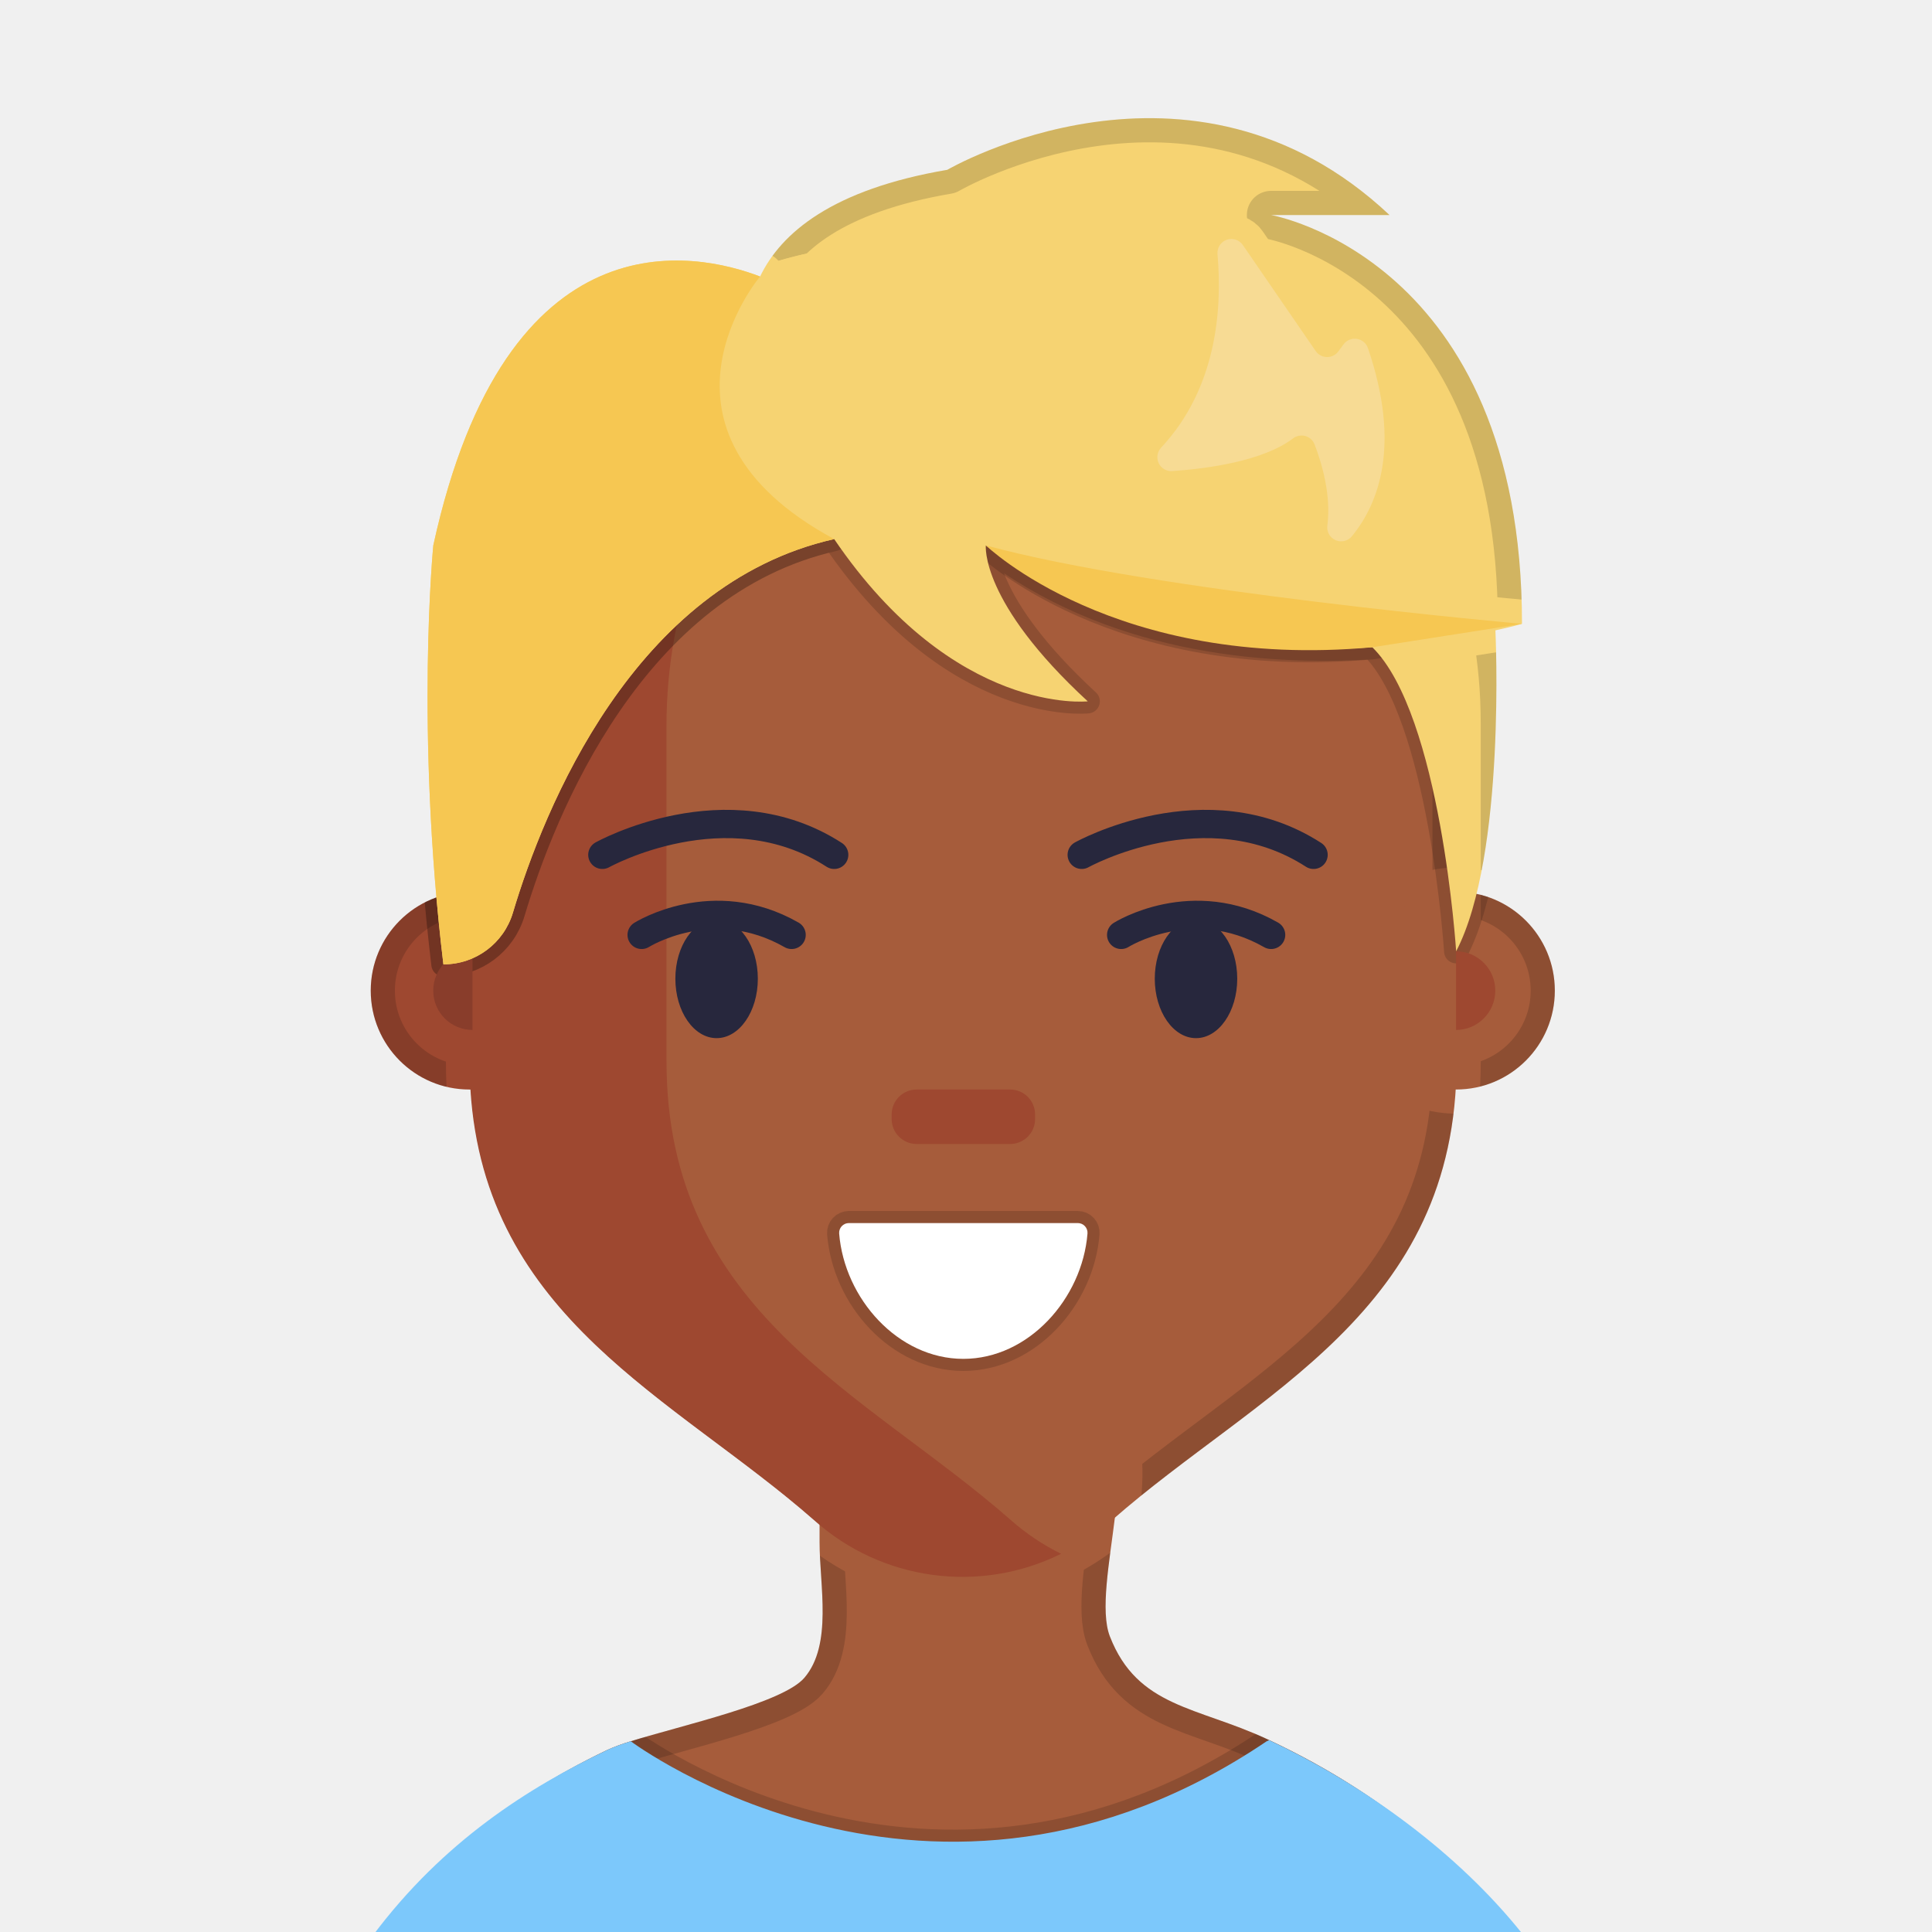
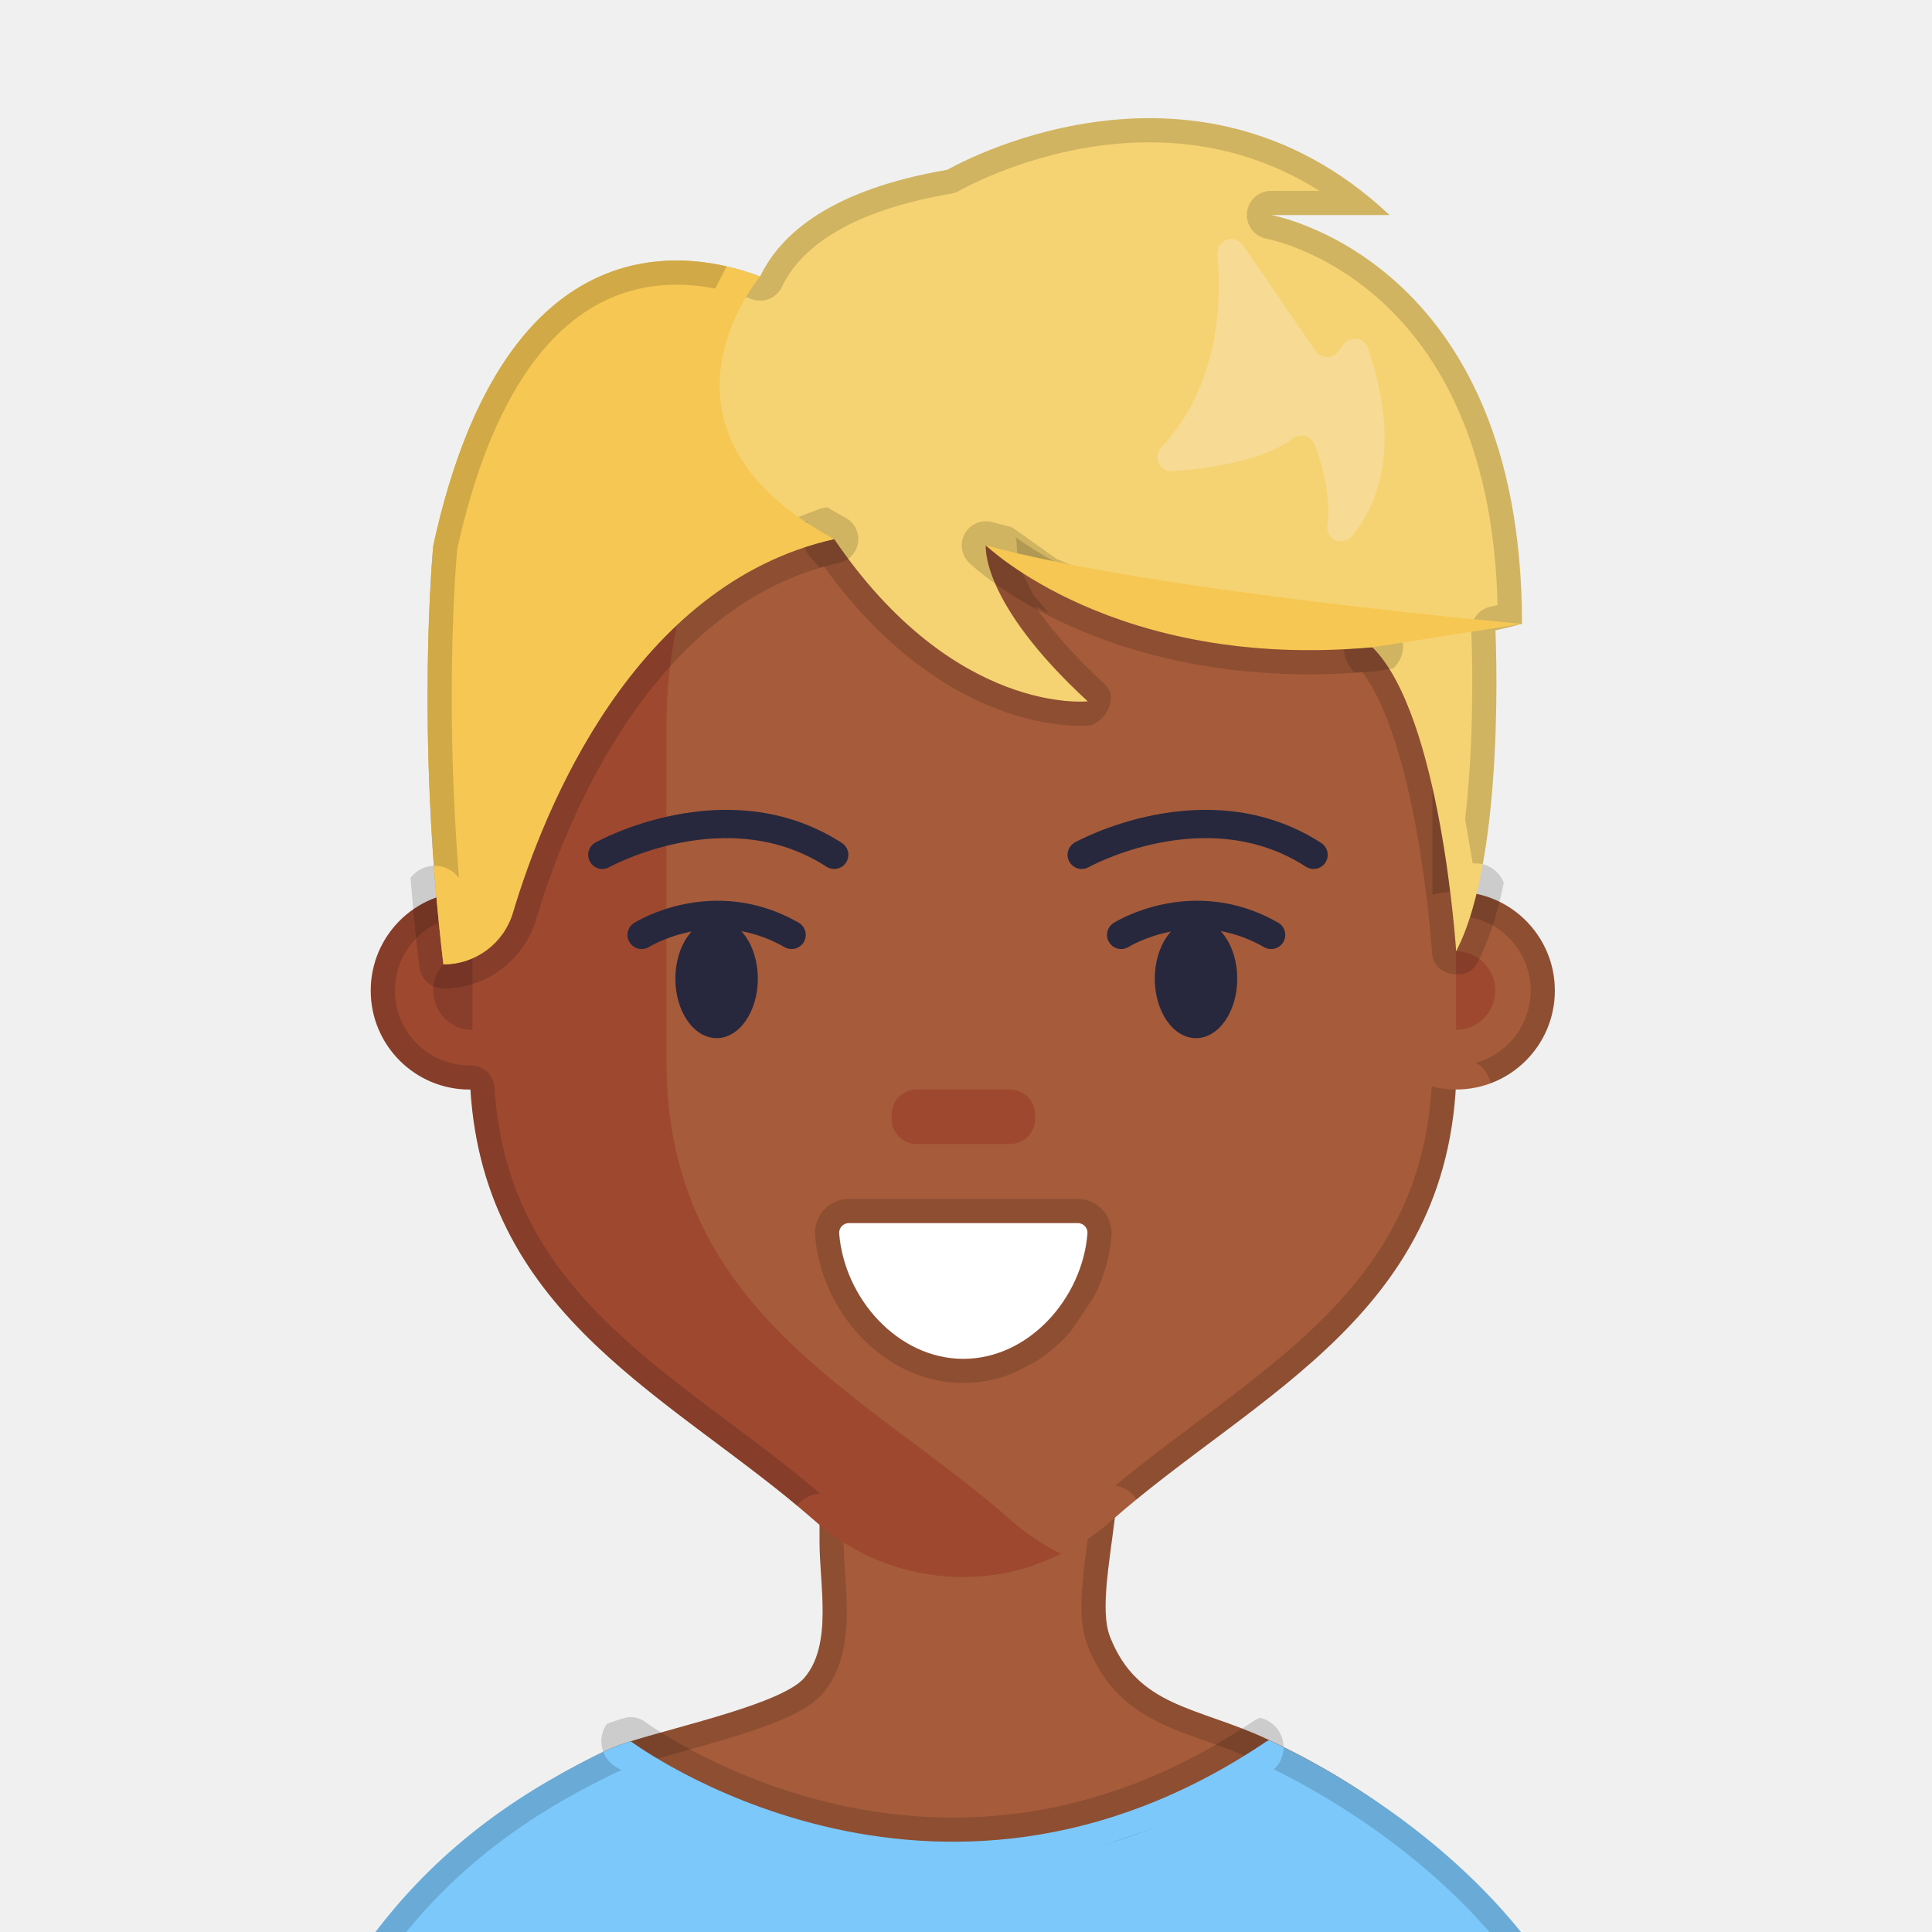
<svg xmlns="http://www.w3.org/2000/svg" id="Layer_1" viewBox="0 0 160 160">
+   <style>.abl{fill:none;stroke:#000;stroke-opacity:0.15;stroke-width:4;stroke-linejoin:round}.abc,.abk{fill:none;stroke:#000;stroke-width:5;stroke-linecap:round;stroke-linejoin:round}.abk{stroke:#fff}</style>
  <defs>
    <style>.cls-1{fill:#f6d372;}.cls-2{fill:#9e4830;}.cls-3{fill:#7cc8fb;}.cls-4{fill:#fff;}.cls-5{fill:#f7db94;}.cls-6{fill:#a65c3b;}.cls-7{fill:#f6c752;}.cls-8{fill:#893d2b;}.cls-9{fill:none;stroke:#27273d;stroke-linecap:round;stroke-width:2.342px;}.cls-10{fill:#27273d;}</style>
  </defs>
  <g id="Avatars">
    <g id="Artboard">
      <g id="Women">
        <g id="Avatar-Users2_8">
          <g id="Icons">
            <g fill="#a65c3b">
              <path d="M127.525,162.999c-.097.07-.197.137-.297.204-.964.654-1.943,1.286-2.937,1.898-10.936,6.755-23.258,10.939-36.041,12.239-5.854.598-11.754.598-17.608,0-13.059-1.342-25.63-5.695-36.729-12.718-.869-.549-1.727-1.113-2.576-1.693-.461-.315-.915-.633-1.37-.961,4.838-6.941,11.387-12.788,20.341-17.052.627-.28,1.273-.518,1.931-.713,4.307-1.339,12.566-3.166,14.367-5.244,2.366-2.748,1.266-7.681,1.266-11.245v-1.489c-.134-8.29-1.233-5.803,5.205-7.962.238-.068.482-.116.728-.144h0c3.478-.519,16.371-1.171,17.775.144,1.306,1.228,1.149,4.187.748,7.393.002.013.002.027,0,.04-.454,3.712-1.226,7.741-.411,9.83,2.292,5.887,7.237,5.803,12.997,8.491.07.03.137.06.207.097,10.177,4.786,17.294,11.249,22.402,18.886Z" id="ab0" />
            </g>
-             <mask id="am0" maskUnits="userSpaceOnUse" x="0" y="0" width="160" height="160">
-               <use href="#ab0" fill="#fff" />
-               <use href="#ab1" fill="#000" stroke="#000" stroke-width="4" stroke-linejoin="round" />
-               <use href="#ab2" fill="#000" stroke="#000" stroke-width="4" stroke-linejoin="round" />
-             </mask>
-             <use href="#ab0" fill="none" stroke="#000" stroke-opacity="0.15" stroke-width="4" stroke-linejoin="round" mask="url(#am0)" />
-             <mask id="ao18_0" maskUnits="userSpaceOnUse" x="0" y="0" width="160" height="160">
+             <mask id="am0" maskUnits="userSpaceOnUse" x="-40" y="-40" width="240" height="240">
              <use href="#ab0" fill="#fff" />
            </mask>
-             <use href="#ab18" fill="none" stroke="#000" stroke-opacity="0.15" stroke-width="2" stroke-linejoin="round" mask="url(#ao18_0)" />
+             <use class="abl" href="#ab0" mask="url(#am0)" />
            <g fill="#a65c3b">
              <path d="M120.629,60.074v27.832c0,20.75-16.498,27.411-28.523,37.973-7.022,6.282-17.632,6.282-24.654,0-12.028-10.563-28.523-17.209-28.523-37.973v-28.113c.097-14.525,7.878-27.109,19.238-33.385.368-.208.742-.405,1.116-.592,4.306-2.19,9.031-3.429,13.856-3.631.491-.027.986-.037,1.48-.037h10.357c8.361.019,16.427,3.096,22.683,8.652.958.842,1.869,1.736,2.73,2.677,6.16,6.714,9.768,15.383,10.194,24.492h0c.03.693.047,1.396.047,2.105Z" id="ab1" />
            </g>
-             <mask id="am1" maskUnits="userSpaceOnUse" x="0" y="0" width="160" height="160">
+             <mask id="am1" maskUnits="userSpaceOnUse" x="-40" y="-40" width="240" height="240">
              <use href="#ab1" fill="#fff" />
-               <use href="#ab0" fill="#000" stroke="#000" stroke-width="4" stroke-linejoin="round" />
-               <use href="#ab2" fill="#000" stroke="#000" stroke-width="4" stroke-linejoin="round" />
-               <use href="#ab3" fill="#000" stroke="#000" stroke-width="4" stroke-linejoin="round" />
-               <use href="#ab8" fill="#000" stroke="#000" stroke-width="4" stroke-linejoin="round" />
+               <polyline class="abc" points="92.0,125.5 87.7,128.5" />
            </mask>
-             <use href="#ab1" fill="none" stroke="#000" stroke-opacity="0.15" stroke-width="4" stroke-linejoin="round" mask="url(#am1)" />
-             <mask id="ao13_1" maskUnits="userSpaceOnUse" x="0" y="0" width="160" height="160">
-               <use href="#ab1" fill="#fff" />
-             </mask>
-             <use href="#ab13" fill="none" stroke="#000" stroke-opacity="0.15" stroke-width="2" stroke-linejoin="round" mask="url(#ao13_1)" />
-             <mask id="ao14_1" maskUnits="userSpaceOnUse" x="0" y="0" width="160" height="160">
-               <use href="#ab1" fill="#fff" />
-             </mask>
-             <use href="#ab14" fill="none" stroke="#000" stroke-opacity="0.15" stroke-width="2" stroke-linejoin="round" mask="url(#ao14_1)" />
-             <mask id="ao15_1" maskUnits="userSpaceOnUse" x="0" y="0" width="160" height="160">
-               <use href="#ab1" fill="#fff" />
-             </mask>
-             <use href="#ab15" fill="none" stroke="#000" stroke-opacity="0.15" stroke-width="2" stroke-linejoin="round" mask="url(#ao15_1)" />
-             <mask id="ao16_1" maskUnits="userSpaceOnUse" x="0" y="0" width="160" height="160">
-               <use href="#ab1" fill="#fff" />
-             </mask>
-             <use href="#ab16" fill="none" stroke="#000" stroke-opacity="0.15" stroke-width="2" stroke-linejoin="round" mask="url(#ao16_1)" />
+             <use class="abl" href="#ab1" mask="url(#am1)" />
            <g fill="#9e4830">
              <path d="M55.196,87.906v-27.832c0-19.873,14.367-36.186,32.696-37.789-.982-.094-1.975-.137-2.98-.137h-10.357c-19.713,0-35.676,16.982-35.676,37.926v13.776c-4.515,0-8.176,3.667-8.176,8.19s3.66,8.19,8.176,8.19h.08c1.186,18.95,16.873,25.5,28.44,35.647,5.613,5.037,13.722,6.146,20.478,2.801-1.511-.743-2.915-1.685-4.176-2.801-12.011-10.556-28.503-17.209-28.503-37.97Z" id="ab2" />
            </g>
-             <mask id="am2" maskUnits="userSpaceOnUse" x="0" y="0" width="160" height="160">
+             <mask id="am2" maskUnits="userSpaceOnUse" x="-40" y="-40" width="240" height="240">
              <use href="#ab2" fill="#fff" />
-               <use href="#ab0" fill="#000" stroke="#000" stroke-width="4" stroke-linejoin="round" />
-               <use href="#ab1" fill="#000" stroke="#000" stroke-width="4" stroke-linejoin="round" />
-               <use href="#ab8" fill="#000" stroke="#000" stroke-width="4" stroke-linejoin="round" />
+               <polyline class="abc" points="80.0,130.5 72.7,129.2 68.0,126.2" />
+               <polyline class="abc" points="55.8,52.0 55.2,55.3 55.2,67.3" />
+               <polyline class="abc" points="55.2,70.0 55.2,75.0" />
+               <polyline class="abc" points="55.2,77.7 55.5,94.3 59.2,103.7 66.3,112.2 84.5,126.3" />
+               <polyline class="abc" points="84.7,126.5 87.3,128.2 87.0,128.8 80.0,130.5" />
            </mask>
-             <use href="#ab2" fill="none" stroke="#000" stroke-opacity="0.15" stroke-width="4" stroke-linejoin="round" mask="url(#am2)" />
-             <mask id="ao13_2" maskUnits="userSpaceOnUse" x="0" y="0" width="160" height="160">
-               <use href="#ab2" fill="#fff" />
-             </mask>
-             <use href="#ab13" fill="none" stroke="#000" stroke-opacity="0.15" stroke-width="2" stroke-linejoin="round" mask="url(#ao13_2)" />
-             <mask id="ao14_2" maskUnits="userSpaceOnUse" x="0" y="0" width="160" height="160">
-               <use href="#ab2" fill="#fff" />
-             </mask>
-             <use href="#ab14" fill="none" stroke="#000" stroke-opacity="0.15" stroke-width="2" stroke-linejoin="round" mask="url(#ao14_2)" />
-             <mask id="ao15_2" maskUnits="userSpaceOnUse" x="0" y="0" width="160" height="160">
-               <use href="#ab2" fill="#fff" />
-             </mask>
-             <use href="#ab15" fill="none" stroke="#000" stroke-opacity="0.15" stroke-width="2" stroke-linejoin="round" mask="url(#ao15_2)" />
-             <mask id="ao16_2" maskUnits="userSpaceOnUse" x="0" y="0" width="160" height="160">
-               <use href="#ab2" fill="#fff" />
-             </mask>
-             <use href="#ab16" fill="none" stroke="#000" stroke-opacity="0.15" stroke-width="2" stroke-linejoin="round" mask="url(#ao16_2)" />
+             <use class="abl" href="#ab2" mask="url(#am2)" />
            <g fill="#a65c3b">
              <ellipse cx="120.588" cy="82.039" rx="8.176" ry="8.19" id="ab3" />
            </g>
-             <mask id="am3" maskUnits="userSpaceOnUse" x="0" y="0" width="160" height="160">
+             <mask id="am3" maskUnits="userSpaceOnUse" x="-40" y="-40" width="240" height="240">
              <use href="#ab3" fill="#fff" />
-               <use href="#ab1" fill="#000" stroke="#000" stroke-width="4" stroke-linejoin="round" />
+               <polyline class="abc" points="121.0,90.2 117.3,89.5 114.7,87.8 112.2,82.7 113.5,77.3 116.0,74.8 119.7,73.8" />
            </mask>
-             <use href="#ab3" fill="none" stroke="#000" stroke-opacity="0.15" stroke-width="4" stroke-linejoin="round" mask="url(#am3)" />
-             <mask id="ao14_3" maskUnits="userSpaceOnUse" x="0" y="0" width="160" height="160">
-               <use href="#ab3" fill="#fff" />
-             </mask>
-             <use href="#ab14" fill="none" stroke="#000" stroke-opacity="0.15" stroke-width="2" stroke-linejoin="round" mask="url(#ao14_3)" />
+             <use class="abl" href="#ab3" mask="url(#am3)" />
            <path id="Path-4" class="cls-9" d="M49.884,70.794s10.304-5.75,19.201,0" />
            <ellipse id="Oval-2" class="cls-10" cx="59.346" cy="81.052" rx="3.415" ry="4.923" />
            <path id="Path-5" class="cls-9" d="M89.583,70.794s10.304-5.75,19.201,0" />
            <ellipse id="Oval-3" class="cls-10" cx="99.048" cy="81.052" rx="3.415" ry="4.923" />
-             <g fill="#9e4830">
-               <rect x="73.843" y="90.229" width="11.878" height="4.512" rx="2.068" ry="2.068" id="ab8" />
-             </g>
+             <rect id="Rectangle" class="cls-2" x="73.843" y="90.229" width="11.878" height="4.512" rx="2.068" ry="2.068" />
            <path id="Path-6" class="cls-9" d="M53.138,77.424s5.897-3.732,12.419,0" />
            <path id="Path-7" class="cls-9" d="M92.85,77.424s5.9-3.732,12.419,0" />
            <path id="Path-8" class="cls-8" d="M39.129,78.782c-1.795,0-3.251,1.458-3.251,3.256s1.455,3.256,3.251,3.256v-6.513Z" />
            <path id="Path-9" class="cls-2" d="M120.582,85.295c1.795,0,3.251-1.458,3.251-3.256s-1.455-3.256-3.251-3.256v6.513Z" />
            <g fill="#fff">
              <path d="M70.298,101.29c-.224 0-.439.094-.591.259-.152.165-.229.387-.211.611.438,5.388,4.875,10.375,10.284,10.375h0c5.409,0,9.843-4.993,10.281-10.375.019-.224-.057-.445-.209-.611-.152-.165-.366-.259-.59-.26h-18.964Z" id="ab13" />
            </g>
-             <mask id="am13" maskUnits="userSpaceOnUse" x="0" y="0" width="160" height="160">
-               <use href="#ab13" fill="#fff" />
-               <use href="#ab1" fill="#000" stroke="#000" stroke-width="4" stroke-linejoin="round" />
-               <use href="#ab2" fill="#000" stroke="#000" stroke-width="4" stroke-linejoin="round" />
+             <mask id="ao13" maskUnits="userSpaceOnUse" x="-40" y="-40" width="240" height="240">
+               <polyline class="abk" points="79.7,112.5 75.0,111.2 71.5,108.0 69.5,103.7 69.7,101.2 89.3,101.2 89.8,103.0 89.2,104.7" />
+               <polyline class="abk" points="89.2,105.0 85.7,110.2" />
+               <polyline class="abk" points="85.3,110.2 81.8,112.0" />
+               <polyline class="abk" points="81.7,112.2 79.7,112.5" />
+               <use href="#ab13" fill="#000" />
            </mask>
-             <use href="#ab13" fill="none" stroke="#000" stroke-opacity="0.15" stroke-width="4" stroke-linejoin="round" mask="url(#am13)" />
+             <use class="abl" href="#ab13" mask="url(#ao13)" />
            <g fill="#f6d372">
              <path d="M123.843,52.205s.905,18.615-3.251,26.577c0,0-1.253-19.572-6.94-25.178-9.178.559-21.801-.556-32.008-8.437,0,0-.518,4.662,8.44,12.915,0,0-11.026,1.225-21.002-13.438-16.622,3.748-24.056,22.404-26.605,30.941-.757,2.536-3.084,4.274-5.727,4.277h-.03c-2.339-19.489-.835-34.697-.835-34.697,6.054-27.702,21.764-24.298,27.063-22.266,1.731-3.601,5.961-7.212,15.506-8.836,0,0,20.14-11.771,36.619,3.745h-9.813s20.785,3.591,20.785,33.853c0,0-.785.234-2.202.542Z" id="ab14" />
            </g>
-             <mask id="am14" maskUnits="userSpaceOnUse" x="0" y="0" width="160" height="160">
+             <mask id="am14" maskUnits="userSpaceOnUse" x="-40" y="-40" width="240" height="240">
              <use href="#ab14" fill="#fff" />
-               <use href="#ab15" fill="#000" stroke="#000" stroke-width="4" stroke-linejoin="round" />
-               <use href="#ab16" fill="#000" stroke="#000" stroke-width="4" stroke-linejoin="round" />
-               <use href="#ab17" fill="#000" stroke="#000" stroke-width="4" stroke-linejoin="round" />
-               <use href="#ab1" fill="#000" stroke="#000" stroke-width="4" stroke-linejoin="round" />
-               <use href="#ab2" fill="#000" stroke="#000" stroke-width="4" stroke-linejoin="round" />
-               <use href="#ab3" fill="#000" stroke="#000" stroke-width="4" stroke-linejoin="round" />
+               <polyline class="abc" points="122.2,74.0 120.7,78.2 119.8,74.0" />
+               <polyline class="abc" points="119.8,73.7 117.8,62.0 115.8,56.7 113.8,53.7" />
+               <polyline class="abc" points="81.7,45.2 81.8,47.3 83.5,50.7 89.5,57.7 86.7,57.8 82.3,56.5 76.3,52.8 69.0,44.5" />
            </mask>
-             <use href="#ab14" fill="none" stroke="#000" stroke-opacity="0.15" stroke-width="4" stroke-linejoin="round" mask="url(#am14)" />
+             <use class="abl" href="#ab14" mask="url(#am14)" />
+             <mask id="ao14" maskUnits="userSpaceOnUse" x="-40" y="-40" width="240" height="240">
+               <polyline class="abk" points="122.2,74.0 120.7,78.2 119.8,74.0" />
+               <polyline class="abk" points="119.8,73.7 117.8,62.0 115.8,56.7 113.8,53.7" />
+               <polyline class="abk" points="81.7,45.2 81.8,47.3 83.5,50.7 89.5,57.7 86.7,57.8 82.3,56.5 76.3,52.8 69.0,44.5" />
+               <use href="#ab14" fill="#000" />
+             </mask>
+             <use class="abl" href="#ab14" mask="url(#ao14)" />
            <g fill="#f6c752">
              <path d="M126.045,51.663s-30.441-2.677-44.4-6.496c0,0,10.692,10.375,32.008,8.437l12.392-1.941Z" id="ab15" />
            </g>
-             <mask id="am15" maskUnits="userSpaceOnUse" x="0" y="0" width="160" height="160">
-               <use href="#ab15" fill="#fff" />
-               <use href="#ab14" fill="#000" stroke="#000" stroke-width="4" stroke-linejoin="round" />
-               <use href="#ab17" fill="#000" stroke="#000" stroke-width="4" stroke-linejoin="round" />
-               <use href="#ab1" fill="#000" stroke="#000" stroke-width="4" stroke-linejoin="round" />
-               <use href="#ab2" fill="#000" stroke="#000" stroke-width="4" stroke-linejoin="round" />
+             <mask id="ao15" maskUnits="userSpaceOnUse" x="-40" y="-40" width="240" height="240">
+               <polyline class="abk" points="108.7,53.8 100.0,53.2 94.3,51.8 86.3,48.5 81.8,45.3" />
+               <polyline class="abk" points="113.7,53.5 108.7,53.8" />
+               <use href="#ab15" fill="#000" />
            </mask>
-             <use href="#ab15" fill="none" stroke="#000" stroke-opacity="0.15" stroke-width="4" stroke-linejoin="round" mask="url(#am15)" />
+             <use class="abl" href="#ab15" mask="url(#ao15)" />
            <g fill="#f6c752">
              <path d="M69.082,44.645c-16.622,3.748-24.056,22.404-26.605,30.941-.757,2.536-3.084,4.274-5.727,4.277h-.03c-2.339-19.489-.835-34.697-.835-34.697,6.054-27.702,21.764-24.298,27.063-22.266-.013,0-10.675,12.661,6.134,21.744Z" id="ab16" />
            </g>
-             <mask id="am16" maskUnits="userSpaceOnUse" x="0" y="0" width="160" height="160">
+             <mask id="am16" maskUnits="userSpaceOnUse" x="-40" y="-40" width="240" height="240">
              <use href="#ab16" fill="#fff" />
-               <use href="#ab14" fill="#000" stroke="#000" stroke-width="4" stroke-linejoin="round" />
-               <use href="#ab1" fill="#000" stroke="#000" stroke-width="4" stroke-linejoin="round" />
-               <use href="#ab2" fill="#000" stroke="#000" stroke-width="4" stroke-linejoin="round" />
+               <polyline class="abc" points="36.7,79.8 36.0,74.2" />
+               <polyline class="abc" points="62.5,23.0 59.8,28.3 59.5,33.7 61.2,38.0 66.2,42.7" />
+               <polyline class="abc" points="66.3,42.8 68.8,44.3" />
+               <polyline class="abc" points="68.7,44.5 61.7,47.2 55.8,51.7" />
+               <polyline class="abc" points="55.7,51.8 49.8,58.7 44.8,68.0 41.8,76.7 39.0,79.2" />
+               <polyline class="abc" points="38.7,79.2 36.7,79.8" />
            </mask>
-             <use href="#ab16" fill="none" stroke="#000" stroke-opacity="0.15" stroke-width="4" stroke-linejoin="round" mask="url(#am16)" />
-             <g fill="#f7db94">
-               <path d="M100.829,21.073c.398,4.518-.06,11.061-4.661,15.991-.33.344-.414.857-.212,1.289.202.432.649.695,1.124.662,3.054-.214,7.528-.85,9.997-2.701.287-.225.662-.302,1.014-.207.352.095.638.35.773.689.621,1.613,1.39,4.24,1.059,6.744-.062.514.226,1.006.704,1.204.478.198,1.029.053,1.348-.354,2.205-2.704,4.059-7.524,1.31-15.566-.142-.405-.495-.698-.919-.762-.424-.064-.848.112-1.102.458l-.424.579c-.221.301-.574.477-.947.471-.373-.005-.721-.191-.934-.498l-6.014-8.752c-.29-.451-.851-.643-1.355-.463-.504.18-.819.683-.759,1.216Z" id="ab17" />
-             </g>
+             <use class="abl" href="#ab16" mask="url(#am16)" />
+             <mask id="ao16" maskUnits="userSpaceOnUse" x="-40" y="-40" width="240" height="240">
+               <polyline class="abk" points="36.7,79.8 36.0,74.2" />
+               <polyline class="abk" points="68.7,44.5 61.7,47.2 55.8,51.7" />
+               <polyline class="abk" points="55.7,51.8 49.8,58.7 44.8,68.0 41.8,76.7 39.0,79.2" />
+               <polyline class="abk" points="38.7,79.2 36.7,79.8" />
+               <use href="#ab16" fill="#000" />
+             </mask>
+             <use class="abl" href="#ab16" mask="url(#ao16)" />
+             <path id="Path-14" class="cls-5" d="M100.829,21.073c.398,4.518-.06,11.061-4.661,15.991-.33.344-.414.857-.212,1.289.202.432.649.695,1.124.662,3.054-.214,7.528-.85,9.997-2.701.287-.225.662-.302,1.014-.207.352.095.638.35.773.689.621,1.613,1.39,4.24,1.059,6.744-.062.514.226,1.006.704,1.204.478.198,1.029.053,1.348-.354,2.205-2.704,4.059-7.524,1.31-15.566-.142-.405-.495-.698-.919-.762-.424-.064-.848.112-1.102.458l-.424.579c-.221.301-.574.477-.947.471-.373-.005-.721-.191-.934-.498l-6.014-8.752c-.29-.451-.851-.643-1.355-.463-.504.18-.819.683-.759,1.216Z" />
            <g fill="#7cc8fb">
              <path d="M131,168.066c-.097.07-4.76,1.88-4.86,1.947-.964.654-1.922,3.283-2.916,3.895-10.936,6.755-22.192,2.132-34.975,3.433-5.854.598-11.754.598-17.608,0-13.059-1.342-22.824,1.643-33.922-5.38-.869-.549-4.983.58-5.832,0-.461-.315-3.433-3.566-3.888-3.894.972-2.921,2.117-5.424,3.888-7.789,5.832-7.789,12.884-12.248,19.42-15.361.627-.28,1.273-.518,1.931-.713,0,0,24.962,18.719,52.663,0l.207-.09c7.277,3.418,14.887,8.708,20.412,15.354,2.212,2.66,4.09,5.538,5.479,8.599Z" id="ab18" />
            </g>
-             <mask id="am18" maskUnits="userSpaceOnUse" x="0" y="0" width="160" height="160">
+             <mask id="am18" maskUnits="userSpaceOnUse" x="-40" y="-40" width="240" height="240">
              <use href="#ab18" fill="#fff" />
-               <use href="#ab0" fill="#000" stroke="#000" stroke-width="4" stroke-linejoin="round" />
+               <polyline class="abc" points="52.3,144.2 60.0,148.5 69.7,151.5 79.3,152.5 88.2,151.3" />
+               <polyline class="abc" points="88.3,151.2 97.8,148.0" />
+               <polyline class="abc" points="98.0,147.8 103.8,144.7" />
            </mask>
-             <use href="#ab18" fill="none" stroke="#000" stroke-opacity="0.15" stroke-width="4" stroke-linejoin="round" mask="url(#am18)" />
+             <use class="abl" href="#ab18" mask="url(#am18)" />
+             <mask id="ao18" maskUnits="userSpaceOnUse" x="-40" y="-40" width="240" height="240">
+               <polyline class="abk" points="52.3,144.2 60.0,148.5 69.7,151.5 79.3,152.5 88.2,151.3" />
+               <polyline class="abk" points="88.3,151.2 97.8,148.0" />
+               <polyline class="abk" points="98.0,147.8 103.8,144.7" />
+               <use href="#ab18" fill="#000" />
+             </mask>
+             <use class="abl" href="#ab18" mask="url(#ao18)" />
          </g>
        </g>
      </g>
    </g>
  </g>
</svg>
